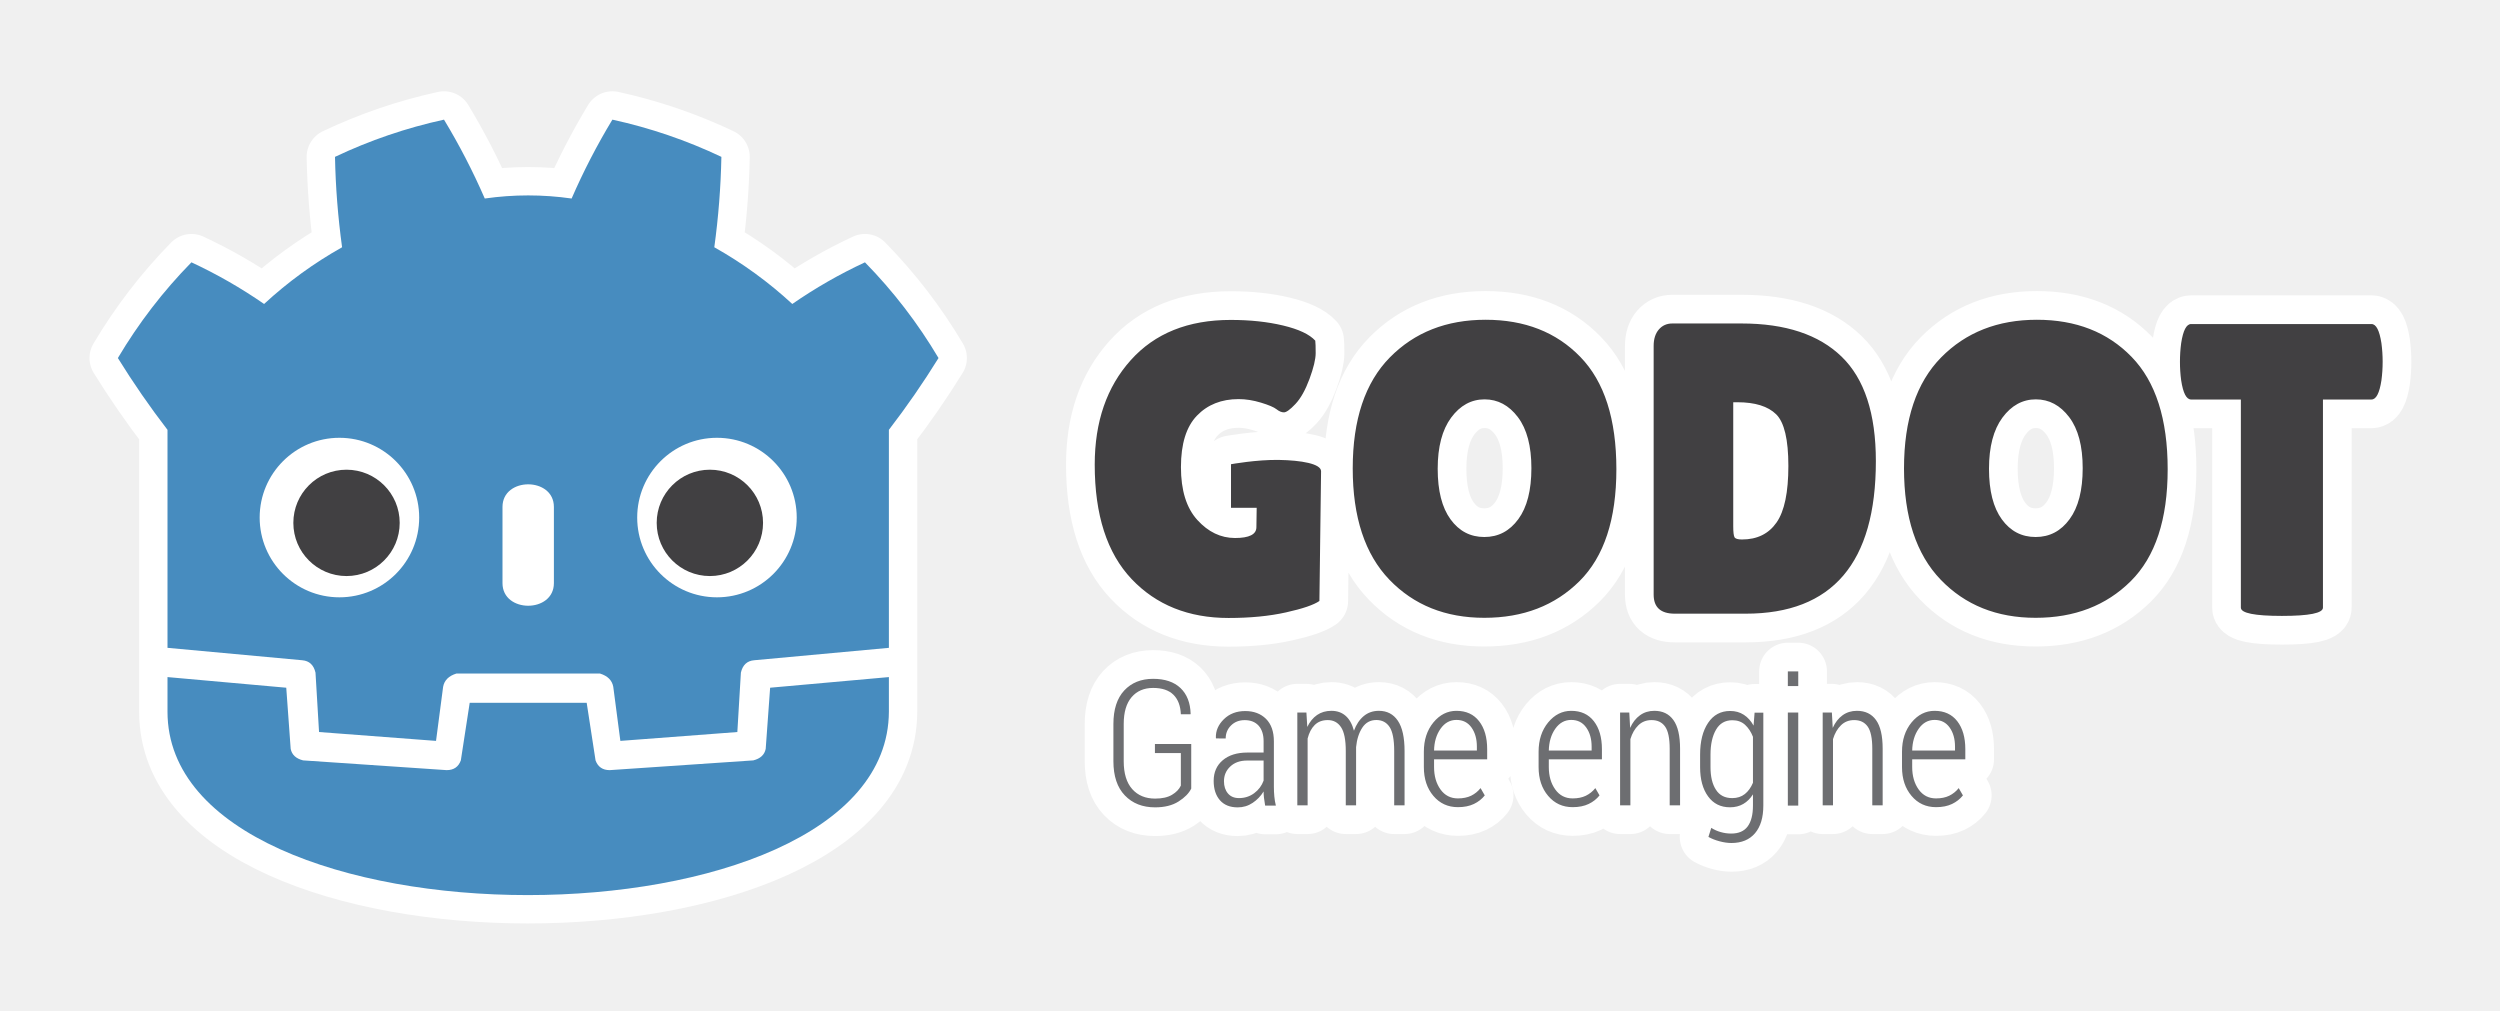
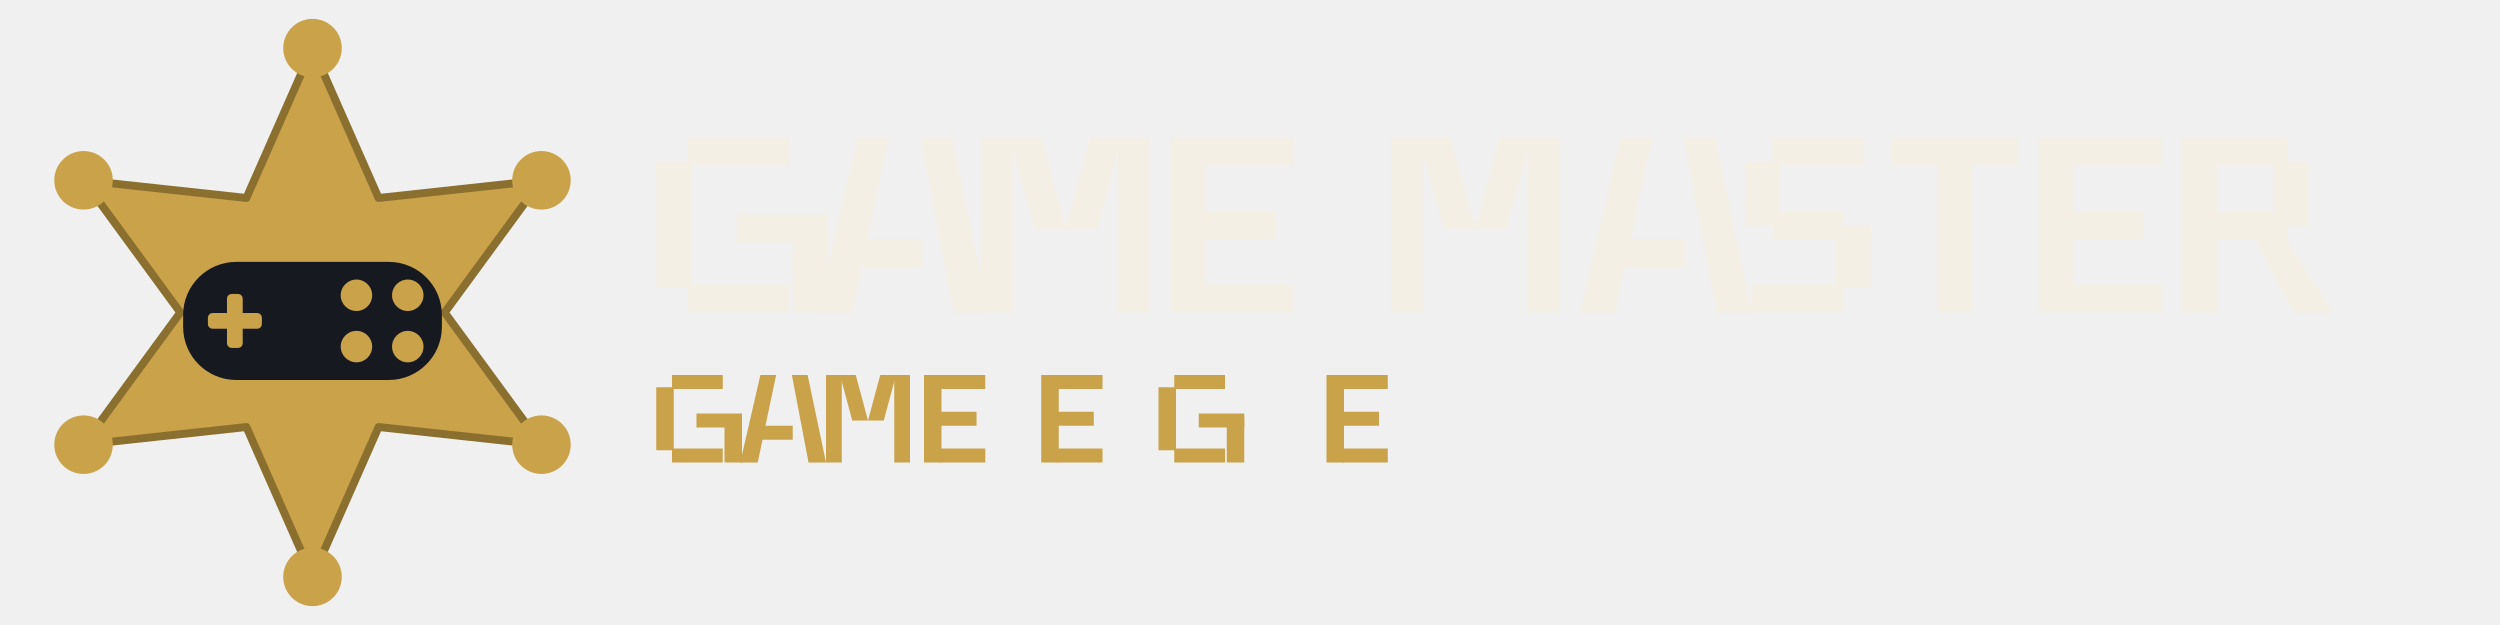
- <svg xmlns="http://www.w3.org/2000/svg" width="1024" height="414">
-   <path stroke="#fff" stroke-linejoin="round" stroke-width="23.5" d="M523.82 188.382c-9.142-.142-19.603 1.764-19.603 1.764v17.842h10.52l-.117 7.953c0 2.946-2.92 4.427-8.747 4.427-5.831 0-10.982-2.47-15.45-7.395-4.48-4.932-6.708-12.141-6.708-21.64 0-9.519 2.176-16.537 6.536-21.065 4.35-4.524 10.05-6.794 17.064-6.794 2.946 0 5.996.476 9.168 1.445 3.174.962 5.293 1.863 6.375 2.707 1.072.867 2.09 1.277 3.056 1.277.96 0 2.513-1.122 4.66-3.392 2.153-2.263 4.082-5.693 5.782-10.267 1.694-4.598 2.543-8.122 2.543-10.621 0-2.48-.054-4.19-.164-5.092-2.379-2.603-6.767-4.666-13.168-6.2-6.39-1.53-13.552-2.289-21.476-2.289-17.438 0-31.073 5.49-40.92 16.47-9.855 10.982-14.773 25.24-14.773 42.79 0 20.607 5.035 36.227 15.103 46.868 10.085 10.64 23.327 15.953 39.743 15.953 8.827 0 16.664-.76 23.51-2.289 6.853-1.523 11.41-3.088 13.676-4.67l.68-53.137c0-3.087-8.149-4.488-17.29-4.645zm84.247-24.804c-5.431 0-9.98 2.496-13.671 7.47-3.672 4.98-5.517 11.969-5.517 20.963 0 9.013 1.754 15.914 5.27 20.722 3.508 4.823 8.117 7.225 13.835 7.225 5.715 0 10.358-2.432 13.924-7.313q5.351-7.293 5.353-20.884c0-9.054-1.846-16.023-5.524-20.89q-5.51-7.292-13.67-7.293m-.083 89.477c-15.9 0-28.868-5.203-38.89-15.61q-15.016-15.624-15.017-45.592c0-19.992 5.063-35.128 15.191-45.435 10.131-10.293 23.209-15.444 39.228-15.444 16.016 0 28.954 5.058 38.795 15.204 9.858 10.126 14.778 25.477 14.778 46.009 0 20.546-5.034 35.828-15.114 45.856-10.08 10.008-23.062 15.012-38.971 15.012m101.95-88.298v50.788c0 2.37.176 3.866.515 4.493.337.624 1.358.937 3.052.937 6.232 0 10.954-2.328 14.181-6.97 3.235-4.636 4.835-12.356 4.835-23.168 0-10.817-1.674-17.865-5-21.139-3.344-3.283-8.64-4.94-15.884-4.94zm-32.599 78.798V141.681c0-2.832.704-5.067 2.126-6.724 1.413-1.632 3.25-2.461 5.521-2.461h28.357c17.994 0 31.664 4.54 40.994 13.597 9.347 9.054 14.02 23.31 14.02 42.784 0 41.66-17.778 62.486-53.326 62.486h-29.03c-5.769 0-8.662-2.597-8.662-7.808m156.544-79.977c-5.432 0-9.994 2.496-13.678 7.47q-5.507 7.471-5.508 20.963c0 9.013 1.758 15.914 5.262 20.722 3.505 4.823 8.119 7.225 13.837 7.225 5.717 0 10.363-2.432 13.924-7.313q5.354-7.293 5.355-20.884c0-9.054-1.843-16.023-5.522-20.89-3.68-4.861-8.23-7.293-13.67-7.293m-.087 89.477q-23.86 0-38.88-15.61-15.03-15.624-15.03-45.592c0-19.992 5.065-35.128 15.191-45.435 10.139-10.293 23.209-15.444 39.233-15.444 16.02 0 28.946 5.058 38.8 15.204 9.85 10.126 14.772 25.477 14.772 46.009 0 20.546-5.037 35.828-15.115 45.856-10.076 10.008-23.07 15.012-38.971 15.012m117.69-4.17c0 2.251-5.597 3.392-16.809 3.392-11.202 0-16.815-1.141-16.815-3.392v-85.248h-20.371c-1.928 0-3.286-2.597-4.077-7.818a56 56 0 0 1-.501-7.636c0-2.592.162-5.146.501-7.636.79-5.205 2.15-7.823 4.077-7.823h73.864c1.924 0 3.277 2.617 4.078 7.823.333 2.49.505 5.043.505 7.636 0 2.608-.172 5.152-.505 7.637-.8 5.22-2.154 7.817-4.078 7.817h-19.87z" />
-   <path fill="#414042" d="M523.82 188.382c-9.142-.142-19.603 1.764-19.603 1.764v17.842h10.52l-.117 7.953c0 2.946-2.92 4.427-8.747 4.427-5.831 0-10.982-2.47-15.45-7.395-4.48-4.932-6.708-12.141-6.708-21.64 0-9.519 2.176-16.537 6.536-21.065 4.35-4.524 10.05-6.794 17.064-6.794 2.946 0 5.996.476 9.168 1.445 3.174.962 5.293 1.863 6.375 2.707 1.072.867 2.09 1.277 3.056 1.277.96 0 2.513-1.122 4.66-3.392 2.153-2.263 4.082-5.693 5.782-10.267 1.694-4.598 2.543-8.122 2.543-10.621 0-2.48-.054-4.19-.164-5.092-2.379-2.603-6.767-4.666-13.168-6.2-6.39-1.53-13.552-2.289-21.476-2.289-17.438 0-31.073 5.49-40.92 16.47-9.855 10.982-14.773 25.24-14.773 42.79 0 20.607 5.035 36.227 15.103 46.868 10.085 10.64 23.327 15.953 39.743 15.953 8.827 0 16.664-.76 23.51-2.289 6.853-1.523 11.41-3.088 13.676-4.67l.68-53.137c0-3.087-8.149-4.488-17.29-4.645m84.247-24.804c-5.431 0-9.98 2.496-13.671 7.47-3.672 4.98-5.517 11.969-5.517 20.963 0 9.013 1.754 15.914 5.27 20.722 3.508 4.823 8.117 7.225 13.835 7.225 5.715 0 10.358-2.432 13.924-7.313q5.351-7.293 5.353-20.884c0-9.054-1.846-16.023-5.524-20.89q-5.51-7.292-13.67-7.293m-.083 89.477c-15.9 0-28.868-5.203-38.89-15.61q-15.016-15.624-15.017-45.592c0-19.992 5.063-35.128 15.191-45.435 10.131-10.293 23.209-15.444 39.228-15.444 16.016 0 28.954 5.058 38.795 15.204 9.858 10.126 14.778 25.477 14.778 46.009 0 20.546-5.034 35.828-15.114 45.856-10.08 10.008-23.062 15.012-38.971 15.012m101.95-88.298v50.788c0 2.37.176 3.866.515 4.493.337.624 1.358.937 3.052.937 6.232 0 10.954-2.328 14.181-6.97 3.235-4.636 4.835-12.356 4.835-23.168 0-10.817-1.674-17.865-5-21.139-3.344-3.283-8.64-4.94-15.884-4.94zm-32.599 78.798V141.681c0-2.832.704-5.067 2.126-6.724 1.413-1.632 3.25-2.461 5.521-2.461h28.357c17.994 0 31.664 4.54 40.994 13.597 9.347 9.054 14.02 23.31 14.02 42.784 0 41.66-17.778 62.486-53.326 62.486h-29.03c-5.769 0-8.662-2.597-8.662-7.808m156.544-79.977c-5.432 0-9.994 2.496-13.678 7.47q-5.507 7.471-5.508 20.963c0 9.013 1.758 15.914 5.262 20.722 3.505 4.823 8.119 7.225 13.837 7.225 5.717 0 10.363-2.432 13.924-7.313q5.354-7.293 5.355-20.884c0-9.054-1.843-16.023-5.522-20.89-3.68-4.861-8.23-7.293-13.67-7.293m-.087 89.477q-23.86 0-38.88-15.61-15.03-15.624-15.03-45.592c0-19.992 5.065-35.128 15.191-45.435 10.139-10.293 23.209-15.444 39.233-15.444 16.02 0 28.946 5.058 38.8 15.204 9.85 10.126 14.772 25.477 14.772 46.009 0 20.546-5.037 35.828-15.115 45.856-10.076 10.008-23.07 15.012-38.971 15.012m117.69-4.17c0 2.251-5.597 3.392-16.809 3.392-11.202 0-16.815-1.141-16.815-3.392v-85.248h-20.371c-1.928 0-3.286-2.597-4.077-7.818a56 56 0 0 1-.501-7.636c0-2.592.162-5.146.501-7.636.79-5.205 2.15-7.823 4.077-7.823h73.864c1.924 0 3.277 2.617 4.078 7.823.333 2.49.505 5.043.505 7.636 0 2.608-.172 5.152-.505 7.637-.8 5.22-2.154 7.817-4.078 7.817h-19.87z" />
-   <path stroke="#fff" stroke-linejoin="round" stroke-width="23.5" d="M487.93 322.997c-.94 1.926-2.664 3.691-5.188 5.289-2.52 1.607-5.722 2.406-9.611 2.406-5.132 0-9.259-1.617-12.394-4.887-3.122-3.243-4.686-7.92-4.686-14.022V296.57c0-5.97 1.473-10.548 4.431-13.743 2.95-3.17 6.903-4.78 11.84-4.78 4.824 0 8.564 1.27 11.212 3.781 2.639 2.519 4.025 6.038 4.146 10.532l-.066.2h-3.94c-.14-3.443-1.14-6.101-3.022-7.979-1.871-1.861-4.655-2.803-8.33-2.803-3.72 0-6.668 1.259-8.823 3.785-2.15 2.518-3.224 6.17-3.224 10.968v15.301q.001 7.462 3.476 11.382c2.316 2.592 5.438 3.892 9.38 3.892 2.876 0 5.19-.51 6.92-1.554 1.738-1.028 2.942-2.285 3.624-3.775V308.45h-10.618v-3.704h14.873zm19.557 3.902c2.336 0 4.416-.661 6.232-2.01 1.82-1.353 3.096-3.063 3.852-5.146v-8.224h-6.756q-4.31 0-6.896 2.442c-1.726 1.617-2.581 3.637-2.581 6.037 0 2.03.534 3.696 1.616 4.981 1.08 1.289 2.59 1.92 4.533 1.92m10.715 3.068a99 99 0 0 1-.48-3.225 22 22 0 0 1-.15-2.562 14.9 14.9 0 0 1-4.483 4.675c-1.836 1.236-3.878 1.848-6.128 1.848-3.147 0-5.567-.975-7.28-2.927-1.702-1.96-2.563-4.6-2.563-7.936 0-3.523 1.237-6.35 3.72-8.448 2.48-2.098 5.85-3.147 10.09-3.147h6.643v-4.672c0-2.686-.686-4.802-2.032-6.331-1.375-1.51-3.264-2.275-5.701-2.275-2.268 0-4.139.722-5.608 2.182-1.463 1.45-2.19 3.224-2.19 5.337l-3.944-.035-.07-.206c-.11-2.866.973-5.4 3.261-7.646 2.279-2.24 5.203-3.352 8.761-3.352 3.517 0 6.347 1.069 8.509 3.2q3.224 3.227 3.226 9.21v18.645c0 1.358.064 2.677.183 3.936a25 25 0 0 0 .627 3.729zm16.905-38.108.36 5.9c1-2.112 2.339-3.739 3.998-4.896q2.498-1.711 5.874-1.711c2.296 0 4.232.668 5.794 2.02 1.562 1.347 2.714 3.387 3.446 6.127.938-2.529 2.264-4.528 3.986-5.975 1.722-1.45 3.812-2.172 6.23-2.172 3.335 0 5.923 1.35 7.755 4.05 1.841 2.705 2.759 6.856 2.759 12.464v22.207h-4.246v-22.28c0-4.663-.645-7.946-1.9-9.834-1.261-1.89-3.071-2.842-5.41-2.842-2.462 0-4.384 1.04-5.767 3.152-1.375 2.112-2.223 4.754-2.531 7.945v23.86h-4.224v-22.258c0-4.554-.639-7.812-1.945-9.759-1.299-1.946-3.107-2.912-5.427-2.912-2.218 0-4.013.677-5.358 2.02-1.353 1.349-2.315 3.195-2.899 5.538v27.369h-4.22v-38.014zm61.457 3.021q-3.966 0-6.517 3.613c-1.705 2.415-2.585 5.392-2.656 8.938h17.537v-1.626c0-3.137-.736-5.75-2.21-7.822-1.482-2.075-3.53-3.103-6.154-3.103m.598 35.735c-4.099 0-7.451-1.543-10.055-4.621q-3.895-4.61-3.896-11.793v-6.313c0-4.798 1.303-8.798 3.912-11.979 2.616-3.167 5.758-4.75 9.441-4.75 3.983 0 7.068 1.413 9.27 4.246q3.313 4.257 3.312 11.434v4.171H587.39v3.162c0 3.68.882 6.744 2.635 9.19 1.757 2.45 4.144 3.666 7.136 3.666 2.077 0 3.888-.367 5.396-1.089a11.1 11.1 0 0 0 3.877-3.132l1.728 2.99c-1.148 1.456-2.634 2.633-4.45 3.505-1.811.868-4 1.312-6.551 1.312m46.411-35.734q-3.976 0-6.528 3.613-2.54 3.62-2.652 8.938h17.54v-1.626c0-3.137-.733-5.75-2.216-7.822-1.475-2.075-3.52-3.103-6.144-3.103m.593 35.735c-4.1 0-7.446-1.543-10.045-4.621q-3.91-4.61-3.91-11.793v-6.313c0-4.798 1.309-8.798 3.913-11.979 2.623-3.167 5.766-4.75 9.45-4.75 3.975 0 7.072 1.413 9.27 4.246 2.2 2.837 3.304 6.65 3.304 11.434v4.171h-21.755v3.162q0 5.52 2.647 9.19c1.747 2.45 4.124 3.666 7.125 3.666 2.087 0 3.888-.367 5.392-1.089a11.2 11.2 0 0 0 3.894-3.132l1.717 2.99c-1.15 1.456-2.633 2.633-4.451 3.505-1.81.868-3.997 1.312-6.55 1.312m23.189-38.755.345 6.284c1.014-2.23 2.353-3.962 4.034-5.166 1.667-1.21 3.63-1.824 5.887-1.824 3.396 0 5.998 1.256 7.804 3.78 1.826 2.518 2.73 6.434 2.73 11.749v23.191h-4.249V306.72c0-4.343-.636-7.377-1.9-9.137-1.258-1.76-3.107-2.636-5.513-2.636-2.158 0-3.968.701-5.419 2.126-1.457 1.412-2.543 3.294-3.267 5.666v27.134h-4.219V291.86zm33.27 22.395c0 3.858.73 6.926 2.213 9.208 1.465 2.304 3.695 3.443 6.671 3.443 2.04 0 3.757-.544 5.167-1.657 1.405-1.113 2.514-2.662 3.336-4.627V301.79c-.79-2.025-1.874-3.66-3.244-4.92-1.368-1.24-3.102-1.863-5.186-1.863-2.97 0-5.216 1.294-6.708 3.891-1.502 2.603-2.25 5.995-2.25 10.161zm-4.262-5.195c0-5.386 1.088-9.714 3.274-12.975 2.169-3.245 5.187-4.871 9.03-4.871 2.134 0 4.007.52 5.607 1.564 1.603 1.024 2.928 2.523 3.992 4.43l.412-5.287h3.581v38.048c0 4.871-1.13 8.646-3.4 11.317-2.271 2.66-5.499 4.009-9.666 4.009-1.5 0-3.11-.235-4.832-.691-1.724-.456-3.252-1.054-4.59-1.805l1.168-3.704a14.1 14.1 0 0 0 3.831 1.716 15.2 15.2 0 0 0 4.352.616q4.536-.001 6.71-2.905c1.452-1.961 2.18-4.798 2.18-8.553v-4.597c-1.079 1.71-2.402 3.024-3.97 3.93-1.563.912-3.39 1.368-5.448 1.368-3.818 0-6.814-1.496-8.976-4.486-2.167-2.983-3.255-6.965-3.255-11.93zm40.2 20.916h-4.266V291.86h4.266zm0-48.968h-4.266v-6.005h4.266zm13.774 10.852.346 6.284c1.016-2.23 2.35-3.962 4.027-5.166 1.677-1.21 3.643-1.824 5.89-1.824 3.397 0 6.01 1.256 7.82 3.78 1.821 2.518 2.717 6.434 2.717 11.749v23.191h-4.248V306.72c0-4.343-.635-7.377-1.897-9.137-1.268-1.76-3.103-2.636-5.517-2.636-2.157 0-3.962.701-5.412 2.126-1.455 1.412-2.545 3.294-3.266 5.666v27.134h-4.224V291.86zm42.074 3.021q-3.978 0-6.518 3.613-2.547 3.62-2.66 8.938h17.54v-1.626c0-3.137-.731-5.75-2.21-7.822-1.476-2.075-3.525-3.103-6.152-3.103m.602 35.735c-4.11 0-7.456-1.543-10.048-4.621q-3.903-4.61-3.903-11.793v-6.313c0-4.798 1.302-8.798 3.91-11.979q3.924-4.75 9.439-4.75c3.978 0 7.077 1.413 9.283 4.246 2.197 2.837 3.3 6.65 3.3 11.434v4.171h-21.76v3.162c0 3.68.887 6.744 2.642 9.19 1.754 2.45 4.133 3.666 7.137 3.666 2.08 0 3.88-.367 5.382-1.089a11.16 11.16 0 0 0 3.897-3.132l1.725 2.99c-1.156 1.456-2.64 2.633-4.454 3.505-1.81.868-3.998 1.312-6.55 1.312" />
-   <path fill="#6d6e71" d="M487.93 322.997c-.94 1.926-2.664 3.691-5.188 5.289-2.52 1.607-5.722 2.406-9.611 2.406-5.132 0-9.259-1.617-12.394-4.887-3.122-3.243-4.686-7.92-4.686-14.022V296.57c0-5.97 1.473-10.548 4.431-13.743 2.95-3.17 6.903-4.78 11.84-4.78 4.824 0 8.564 1.27 11.212 3.781 2.639 2.519 4.025 6.038 4.146 10.532l-.066.2h-3.94c-.14-3.443-1.14-6.101-3.022-7.979-1.871-1.861-4.655-2.803-8.33-2.803-3.72 0-6.668 1.259-8.823 3.785-2.15 2.518-3.224 6.17-3.224 10.968v15.301q.001 7.462 3.476 11.382c2.316 2.592 5.438 3.892 9.38 3.892 2.876 0 5.19-.51 6.92-1.554 1.738-1.028 2.942-2.285 3.624-3.775V308.45h-10.618v-3.704h14.873zm19.557 3.902c2.336 0 4.416-.661 6.232-2.01 1.82-1.353 3.096-3.063 3.852-5.146v-8.224h-6.756q-4.31 0-6.896 2.442c-1.726 1.617-2.581 3.637-2.581 6.037 0 2.03.534 3.696 1.616 4.981 1.08 1.289 2.59 1.92 4.533 1.92m10.715 3.068a99 99 0 0 1-.48-3.225 22 22 0 0 1-.15-2.562 14.9 14.9 0 0 1-4.483 4.675c-1.836 1.236-3.878 1.848-6.128 1.848-3.147 0-5.567-.975-7.28-2.927-1.702-1.96-2.563-4.6-2.563-7.936 0-3.523 1.237-6.35 3.72-8.448 2.48-2.098 5.85-3.147 10.09-3.147h6.643v-4.672c0-2.686-.686-4.802-2.032-6.331-1.375-1.51-3.264-2.275-5.701-2.275-2.268 0-4.139.722-5.608 2.182-1.463 1.45-2.19 3.224-2.19 5.337l-3.944-.035-.07-.206c-.11-2.866.973-5.4 3.261-7.646 2.279-2.24 5.203-3.352 8.761-3.352 3.517 0 6.347 1.069 8.509 3.2q3.224 3.227 3.226 9.21v18.645c0 1.358.064 2.677.183 3.936a25 25 0 0 0 .627 3.729zm16.905-38.108.36 5.9c1-2.112 2.339-3.739 3.998-4.896q2.498-1.711 5.874-1.711c2.296 0 4.232.668 5.794 2.02 1.562 1.347 2.714 3.387 3.446 6.127.938-2.529 2.264-4.528 3.986-5.975 1.722-1.45 3.812-2.172 6.23-2.172 3.335 0 5.923 1.35 7.755 4.05 1.841 2.705 2.759 6.856 2.759 12.464v22.207h-4.246v-22.28c0-4.663-.645-7.946-1.9-9.834-1.261-1.89-3.071-2.842-5.41-2.842-2.462 0-4.384 1.04-5.767 3.152-1.375 2.112-2.223 4.754-2.531 7.945v23.86h-4.224v-22.258c0-4.554-.639-7.812-1.945-9.759-1.299-1.946-3.107-2.912-5.427-2.912-2.218 0-4.013.677-5.358 2.02-1.353 1.349-2.315 3.195-2.899 5.538v27.369h-4.22v-38.014zm61.457 3.021q-3.966 0-6.517 3.613c-1.705 2.415-2.585 5.392-2.656 8.938h17.537v-1.626c0-3.137-.736-5.75-2.21-7.822-1.482-2.075-3.53-3.103-6.154-3.103m.598 35.735c-4.099 0-7.451-1.543-10.055-4.621q-3.895-4.61-3.896-11.793v-6.313c0-4.798 1.303-8.798 3.912-11.979 2.616-3.167 5.758-4.75 9.441-4.75 3.983 0 7.068 1.413 9.27 4.246q3.313 4.257 3.312 11.434v4.171H587.39v3.162c0 3.68.882 6.744 2.635 9.19 1.757 2.45 4.144 3.666 7.136 3.666 2.077 0 3.888-.367 5.396-1.089a11.1 11.1 0 0 0 3.877-3.132l1.728 2.99c-1.148 1.456-2.634 2.633-4.45 3.505-1.811.868-4 1.312-6.551 1.312m46.411-35.734q-3.976 0-6.528 3.613-2.54 3.62-2.652 8.938h17.54v-1.626c0-3.137-.733-5.75-2.216-7.822-1.475-2.075-3.52-3.103-6.144-3.103m.593 35.735c-4.1 0-7.446-1.543-10.045-4.621q-3.91-4.61-3.91-11.793v-6.313c0-4.798 1.309-8.798 3.913-11.979 2.623-3.167 5.766-4.75 9.45-4.75 3.975 0 7.072 1.413 9.27 4.246 2.2 2.837 3.304 6.65 3.304 11.434v4.171h-21.755v3.162q0 5.52 2.647 9.19c1.747 2.45 4.124 3.666 7.125 3.666 2.087 0 3.888-.367 5.392-1.089a11.2 11.2 0 0 0 3.894-3.132l1.717 2.99c-1.15 1.456-2.633 2.633-4.451 3.505-1.81.868-3.997 1.312-6.55 1.312m23.189-38.755.345 6.284c1.014-2.23 2.353-3.962 4.034-5.166 1.667-1.21 3.63-1.824 5.887-1.824 3.396 0 5.998 1.256 7.804 3.78 1.826 2.518 2.73 6.434 2.73 11.749v23.191h-4.249V306.72c0-4.343-.636-7.377-1.9-9.137-1.258-1.76-3.107-2.636-5.513-2.636-2.158 0-3.968.701-5.419 2.126-1.457 1.412-2.543 3.294-3.267 5.666v27.134h-4.219V291.86zm33.27 22.395c0 3.858.73 6.926 2.213 9.208 1.465 2.304 3.695 3.443 6.671 3.443 2.04 0 3.757-.544 5.167-1.657 1.405-1.113 2.514-2.662 3.336-4.627V301.79c-.79-2.025-1.874-3.66-3.244-4.92-1.368-1.24-3.102-1.863-5.186-1.863-2.97 0-5.216 1.294-6.708 3.891-1.502 2.603-2.25 5.995-2.25 10.161zm-4.262-5.195c0-5.386 1.088-9.714 3.274-12.975 2.169-3.245 5.187-4.871 9.03-4.871 2.134 0 4.007.52 5.607 1.564 1.603 1.024 2.928 2.523 3.992 4.43l.412-5.287h3.581v38.048c0 4.871-1.13 8.646-3.4 11.317-2.271 2.66-5.499 4.009-9.666 4.009-1.5 0-3.11-.235-4.832-.691-1.724-.456-3.252-1.054-4.59-1.805l1.168-3.704a14.1 14.1 0 0 0 3.831 1.716 15.2 15.2 0 0 0 4.352.616q4.536-.001 6.71-2.905c1.452-1.961 2.18-4.798 2.18-8.553v-4.597c-1.079 1.71-2.402 3.024-3.97 3.93-1.563.912-3.39 1.368-5.448 1.368-3.818 0-6.814-1.496-8.976-4.486-2.167-2.983-3.255-6.965-3.255-11.93zm40.2 20.916h-4.266V291.86h4.266zm0-48.968h-4.266v-6.005h4.266zm13.774 10.852.346 6.284c1.016-2.23 2.35-3.962 4.027-5.166 1.677-1.21 3.643-1.824 5.89-1.824 3.397 0 6.01 1.256 7.82 3.78 1.821 2.518 2.717 6.434 2.717 11.749v23.191h-4.248V306.72c0-4.343-.635-7.377-1.897-9.137-1.268-1.76-3.103-2.636-5.517-2.636-2.157 0-3.962.701-5.412 2.126-1.455 1.412-2.545 3.294-3.266 5.666v27.134h-4.224V291.86zm42.074 3.021q-3.978 0-6.518 3.613-2.547 3.62-2.66 8.938h17.54v-1.626c0-3.137-.731-5.75-2.21-7.822-1.476-2.075-3.525-3.103-6.152-3.103m.602 35.735c-4.11 0-7.456-1.543-10.048-4.621q-3.903-4.61-3.903-11.793v-6.313c0-4.798 1.302-8.798 3.91-11.979q3.924-4.75 9.439-4.75c3.978 0 7.077 1.413 9.283 4.246 2.197 2.837 3.3 6.65 3.3 11.434v4.171h-21.76v3.162c0 3.68.887 6.744 2.642 9.19 1.754 2.45 4.133 3.666 7.137 3.666 2.08 0 3.88-.367 5.382-1.089a11.16 11.16 0 0 0 3.897-3.132l1.725 2.99c-1.156 1.456-2.64 2.633-4.454 3.505-1.81.868-3.998 1.312-6.55 1.312" />
-   <g fill="#fff" transform="translate(30.492 21.054)scale(.363)">
-     <path d="M105 673v33q407 354 814 0v-33z" />
-     <path fill="none" stroke="#fff" stroke-linejoin="round" stroke-width="64" d="M105 745c0 276 813 276 814 0V427q30-39 56-81-35-59-83-108-43 20-82 47-40-37-88-64 7-51 8-102-59-28-123-42-26 43-46 89-49-7-98 0-20-46-46-89-64 14-123 42 1 51 8 102-48 27-88 64-39-27-82-47-48 49-83 108 26 42 56 81v318z" />
-     <path fill="#478cbf" d="m105 673 152 14q12 1 15 14l4 67 132 10 8-61q2-11 15-15h162q13 4 15 15l8 61 132-10 4-67q3-13 15-14l152-14V427q30-39 56-81-35-59-83-108-43 20-82 47-40-37-88-64 7-51 8-102-59-28-123-42-26 43-46 89-49-7-98 0-20-46-46-89-64 14-123 42 1 51 8 102-48 27-88 64-39-27-82-47-48 49-83 108 26 42 56 81zm0 33v39c0 276 813 276 814 0v-39l-134 12-5 69q-2 10-14 13l-162 11q-12 0-16-11l-10-65H446l-10 65q-4 11-16 11l-162-11q-12-3-14-13l-5-69z" />
-     <path d="M483 600c0 34 58 34 58 0v-86c0-34-58-34-58 0z" />
-     <circle cx="725" cy="526" r="90" />
-     <circle cx="299" cy="526" r="90" />
+ <svg xmlns="http://www.w3.org/2000/svg" width="640" height="160" viewBox="0 0 640 160" role="img" aria-label="Game Master">
+   <g transform="translate(8.00 8.00) scale(2.25)">
+     <polygon points="32.00,1.92 39.52,18.97 58.05,16.96 47.04,32.00 58.05,47.04 39.52,45.03 32.00,62.08 24.48,45.03 5.95,47.04 16.96,32.00 5.95,16.96 24.48,18.97" fill="#c9a24a" stroke="#8a6f2e" stroke-width="0.90" stroke-linejoin="round" />
+     <circle cx="32.00" cy="1.92" r="3.33" fill="#c9a24a" />
+     <circle cx="58.05" cy="16.96" r="3.33" fill="#c9a24a" />
+     <circle cx="58.05" cy="47.04" r="3.33" fill="#c9a24a" />
+     <circle cx="32.00" cy="62.08" r="3.33" fill="#c9a24a" />
+     <circle cx="5.95" cy="47.04" r="3.33" fill="#c9a24a" />
+     <circle cx="5.95" cy="16.96" r="3.33" fill="#c9a24a" />
+     <rect x="17.28" y="26.24" width="29.44" height="13.44" rx="6.05" fill="#171921" />
+     <rect x="22.27" y="29.89" width="1.79" height="6.14" rx="0.54" fill="#c9a24a" />
+     <rect x="20.10" y="32.06" width="6.14" height="1.79" rx="0.54" fill="#c9a24a" />
+     <circle cx="37.00" cy="30.04" r="1.79" fill="#c9a24a" />
+     <circle cx="42.84" cy="30.04" r="1.79" fill="#c9a24a" />
+     <circle cx="37.00" cy="35.88" r="1.79" fill="#c9a24a" />
+     <circle cx="42.84" cy="35.88" r="1.79" fill="#c9a24a" />
  </g>
-   <g fill="#414042" transform="translate(30.492 21.054)scale(.363)">
-     <circle cx="307" cy="532" r="60" />
-     <circle cx="717" cy="532" r="60" />
-   </g>
+   <rect x="176.06" y="35.20" width="25.98" height="7.17" fill="#f4efe4" />
+   <rect x="168.00" y="41.47" width="8.96" height="32.26" fill="#f4efe4" />
+   <rect x="176.06" y="72.83" width="25.98" height="7.17" fill="#f4efe4" />
+   <rect x="202.94" y="56.70" width="8.96" height="23.30" fill="#f4efe4" />
+   <rect x="188.61" y="54.91" width="23.30" height="7.17" fill="#f4efe4" />
+   <polygon points="209.22,80.00 218.18,80.00 227.58,35.20 219.52,35.20" fill="#f4efe4" />
+   <polygon points="235.65,35.20 243.71,35.20 253.12,80.00 244.16,80.00" fill="#f4efe4" />
+   <rect x="219.07" y="61.18" width="17.02" height="7.17" fill="#f4efe4" />
+   <rect x="251.33" y="35.20" width="8.06" height="44.80" fill="#f4efe4" />
+   <rect x="286.27" y="35.20" width="8.06" height="44.80" fill="#f4efe4" />
+   <polygon points="258.50,35.20 266.56,35.20 272.83,58.50 264.77,58.50" fill="#f4efe4" />
+   <polygon points="287.17,35.20 279.10,35.20 272.83,58.50 280.90,58.50" fill="#f4efe4" />
+   <rect x="299.71" y="35.20" width="8.96" height="44.80" fill="#f4efe4" />
+   <rect x="307.78" y="35.20" width="23.30" height="7.17" fill="#f4efe4" />
+   <rect x="307.78" y="54.02" width="18.82" height="7.17" fill="#f4efe4" />
+   <rect x="307.78" y="72.83" width="23.30" height="7.17" fill="#f4efe4" />
+   <rect x="356.16" y="35.20" width="8.06" height="44.80" fill="#f4efe4" />
+   <rect x="391.10" y="35.20" width="8.06" height="44.80" fill="#f4efe4" />
+   <polygon points="363.33,35.20 371.39,35.20 377.66,58.50 369.60,58.50" fill="#f4efe4" />
+   <polygon points="392.00,35.20 383.94,35.20 377.66,58.50 385.73,58.50" fill="#f4efe4" />
+   <polygon points="404.54,80.00 413.50,80.00 422.91,35.20 414.85,35.20" fill="#f4efe4" />
+   <polygon points="430.98,35.20 439.04,35.20 448.45,80.00 439.49,80.00" fill="#f4efe4" />
+   <rect x="414.40" y="61.18" width="17.02" height="7.17" fill="#f4efe4" />
+   <rect x="453.82" y="35.20" width="23.30" height="7.17" fill="#f4efe4" />
+   <rect x="446.66" y="41.47" width="8.96" height="16.13" fill="#f4efe4" />
+   <rect x="453.82" y="54.02" width="17.92" height="7.17" fill="#f4efe4" />
+   <rect x="469.95" y="57.60" width="8.96" height="16.13" fill="#f4efe4" />
+   <rect x="448.45" y="72.83" width="23.30" height="7.17" fill="#f4efe4" />
+   <rect x="484.29" y="35.20" width="32.26" height="7.17" fill="#f4efe4" />
+   <rect x="495.94" y="41.47" width="8.96" height="38.53" fill="#f4efe4" />
+   <rect x="521.92" y="35.20" width="8.96" height="44.80" fill="#f4efe4" />
+   <rect x="529.98" y="35.20" width="23.30" height="7.17" fill="#f4efe4" />
+   <rect x="529.98" y="54.02" width="18.82" height="7.17" fill="#f4efe4" />
+   <rect x="529.98" y="72.83" width="23.30" height="7.17" fill="#f4efe4" />
+   <rect x="558.66" y="35.20" width="8.96" height="44.80" fill="#f4efe4" />
+   <rect x="566.72" y="35.20" width="18.82" height="7.17" fill="#f4efe4" />
+   <rect x="581.95" y="41.47" width="8.96" height="16.13" fill="#f4efe4" />
+   <rect x="566.72" y="54.02" width="18.82" height="7.17" fill="#f4efe4" />
+   <polygon points="576.58,60.29 584.64,60.29 597.18,80.00 587.33,80.00" fill="#f4efe4" />
+   <rect x="172.03" y="96.00" width="12.99" height="3.58" fill="#c9a24a" />
+   <rect x="168.00" y="99.14" width="4.48" height="16.13" fill="#c9a24a" />
+   <rect x="172.03" y="114.82" width="12.99" height="3.58" fill="#c9a24a" />
+   <rect x="185.47" y="106.75" width="4.48" height="11.65" fill="#c9a24a" />
+   <rect x="178.30" y="105.86" width="11.65" height="3.58" fill="#c9a24a" />
+   <polygon points="189.50,118.40 193.98,118.40 198.69,96.00 194.66,96.00" fill="#c9a24a" />
+   <polygon points="202.72,96.00 206.75,96.00 211.46,118.40 206.98,118.40" fill="#c9a24a" />
+   <rect x="194.43" y="108.99" width="8.51" height="3.58" fill="#c9a24a" />
+   <rect x="211.46" y="96.00" width="4.03" height="22.40" fill="#c9a24a" />
+   <rect x="228.93" y="96.00" width="4.03" height="22.40" fill="#c9a24a" />
+   <polygon points="215.04,96.00 219.07,96.00 222.21,107.65 218.18,107.65" fill="#c9a24a" />
+   <polygon points="229.38,96.00 225.34,96.00 222.21,107.65 226.24,107.65" fill="#c9a24a" />
+   <rect x="236.54" y="96.00" width="4.48" height="22.40" fill="#c9a24a" />
+   <rect x="240.58" y="96.00" width="11.65" height="3.58" fill="#c9a24a" />
+   <rect x="240.58" y="105.41" width="9.41" height="3.58" fill="#c9a24a" />
+   <rect x="240.58" y="114.82" width="11.65" height="3.58" fill="#c9a24a" />
+   <rect x="266.56" y="96.00" width="4.48" height="22.40" fill="#c9a24a" />
+   <rect x="270.59" y="96.00" width="11.65" height="3.58" fill="#c9a24a" />
+   <rect x="270.59" y="105.41" width="9.41" height="3.58" fill="#c9a24a" />
+   <rect x="270.59" y="114.82" width="11.65" height="3.58" fill="#c9a24a" />
+   <rect x="300.61" y="96.00" width="12.99" height="3.58" fill="#c9a24a" />
+   <rect x="296.58" y="99.14" width="4.48" height="16.13" fill="#c9a24a" />
+   <rect x="300.61" y="114.82" width="12.99" height="3.58" fill="#c9a24a" />
+   <rect x="314.05" y="106.75" width="4.48" height="11.65" fill="#c9a24a" />
+   <rect x="306.88" y="105.86" width="11.65" height="3.58" fill="#c9a24a" />
+   <rect x="339.58" y="96.00" width="4.48" height="22.40" fill="#c9a24a" />
+   <rect x="343.62" y="96.00" width="11.65" height="3.58" fill="#c9a24a" />
+   <rect x="343.62" y="105.41" width="9.41" height="3.58" fill="#c9a24a" />
+   <rect x="343.62" y="114.82" width="11.65" height="3.58" fill="#c9a24a" />
</svg>
